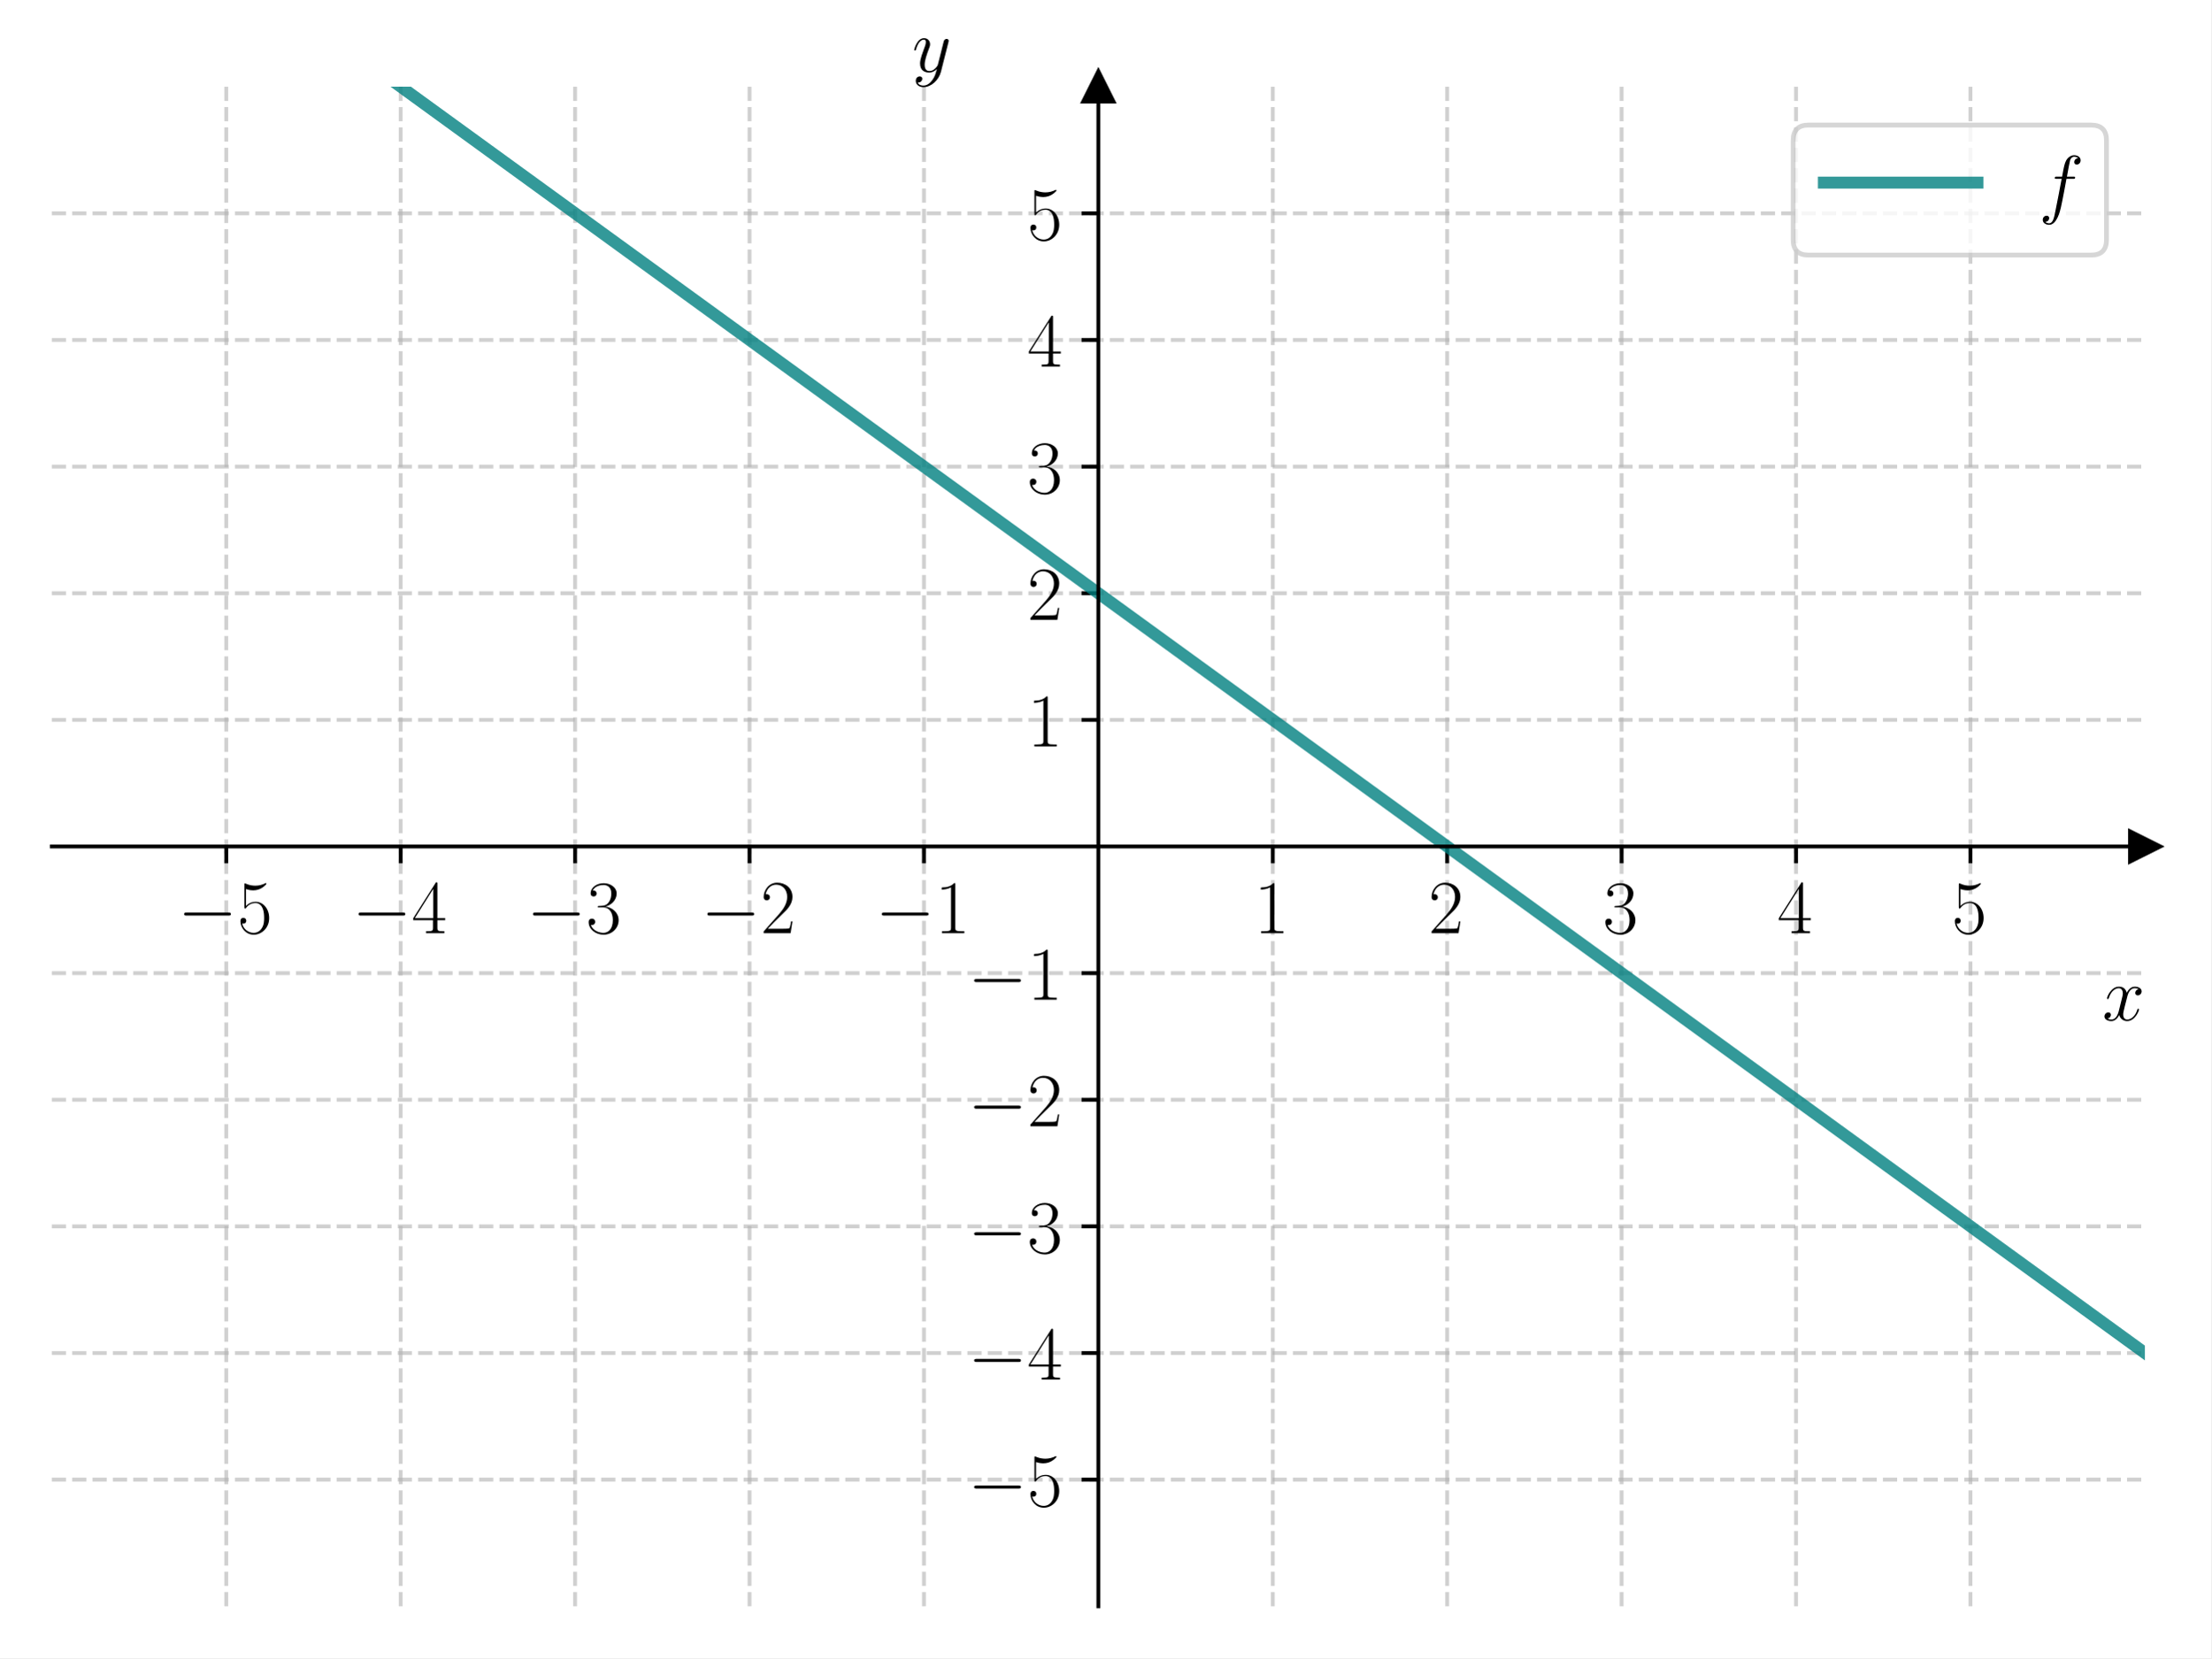
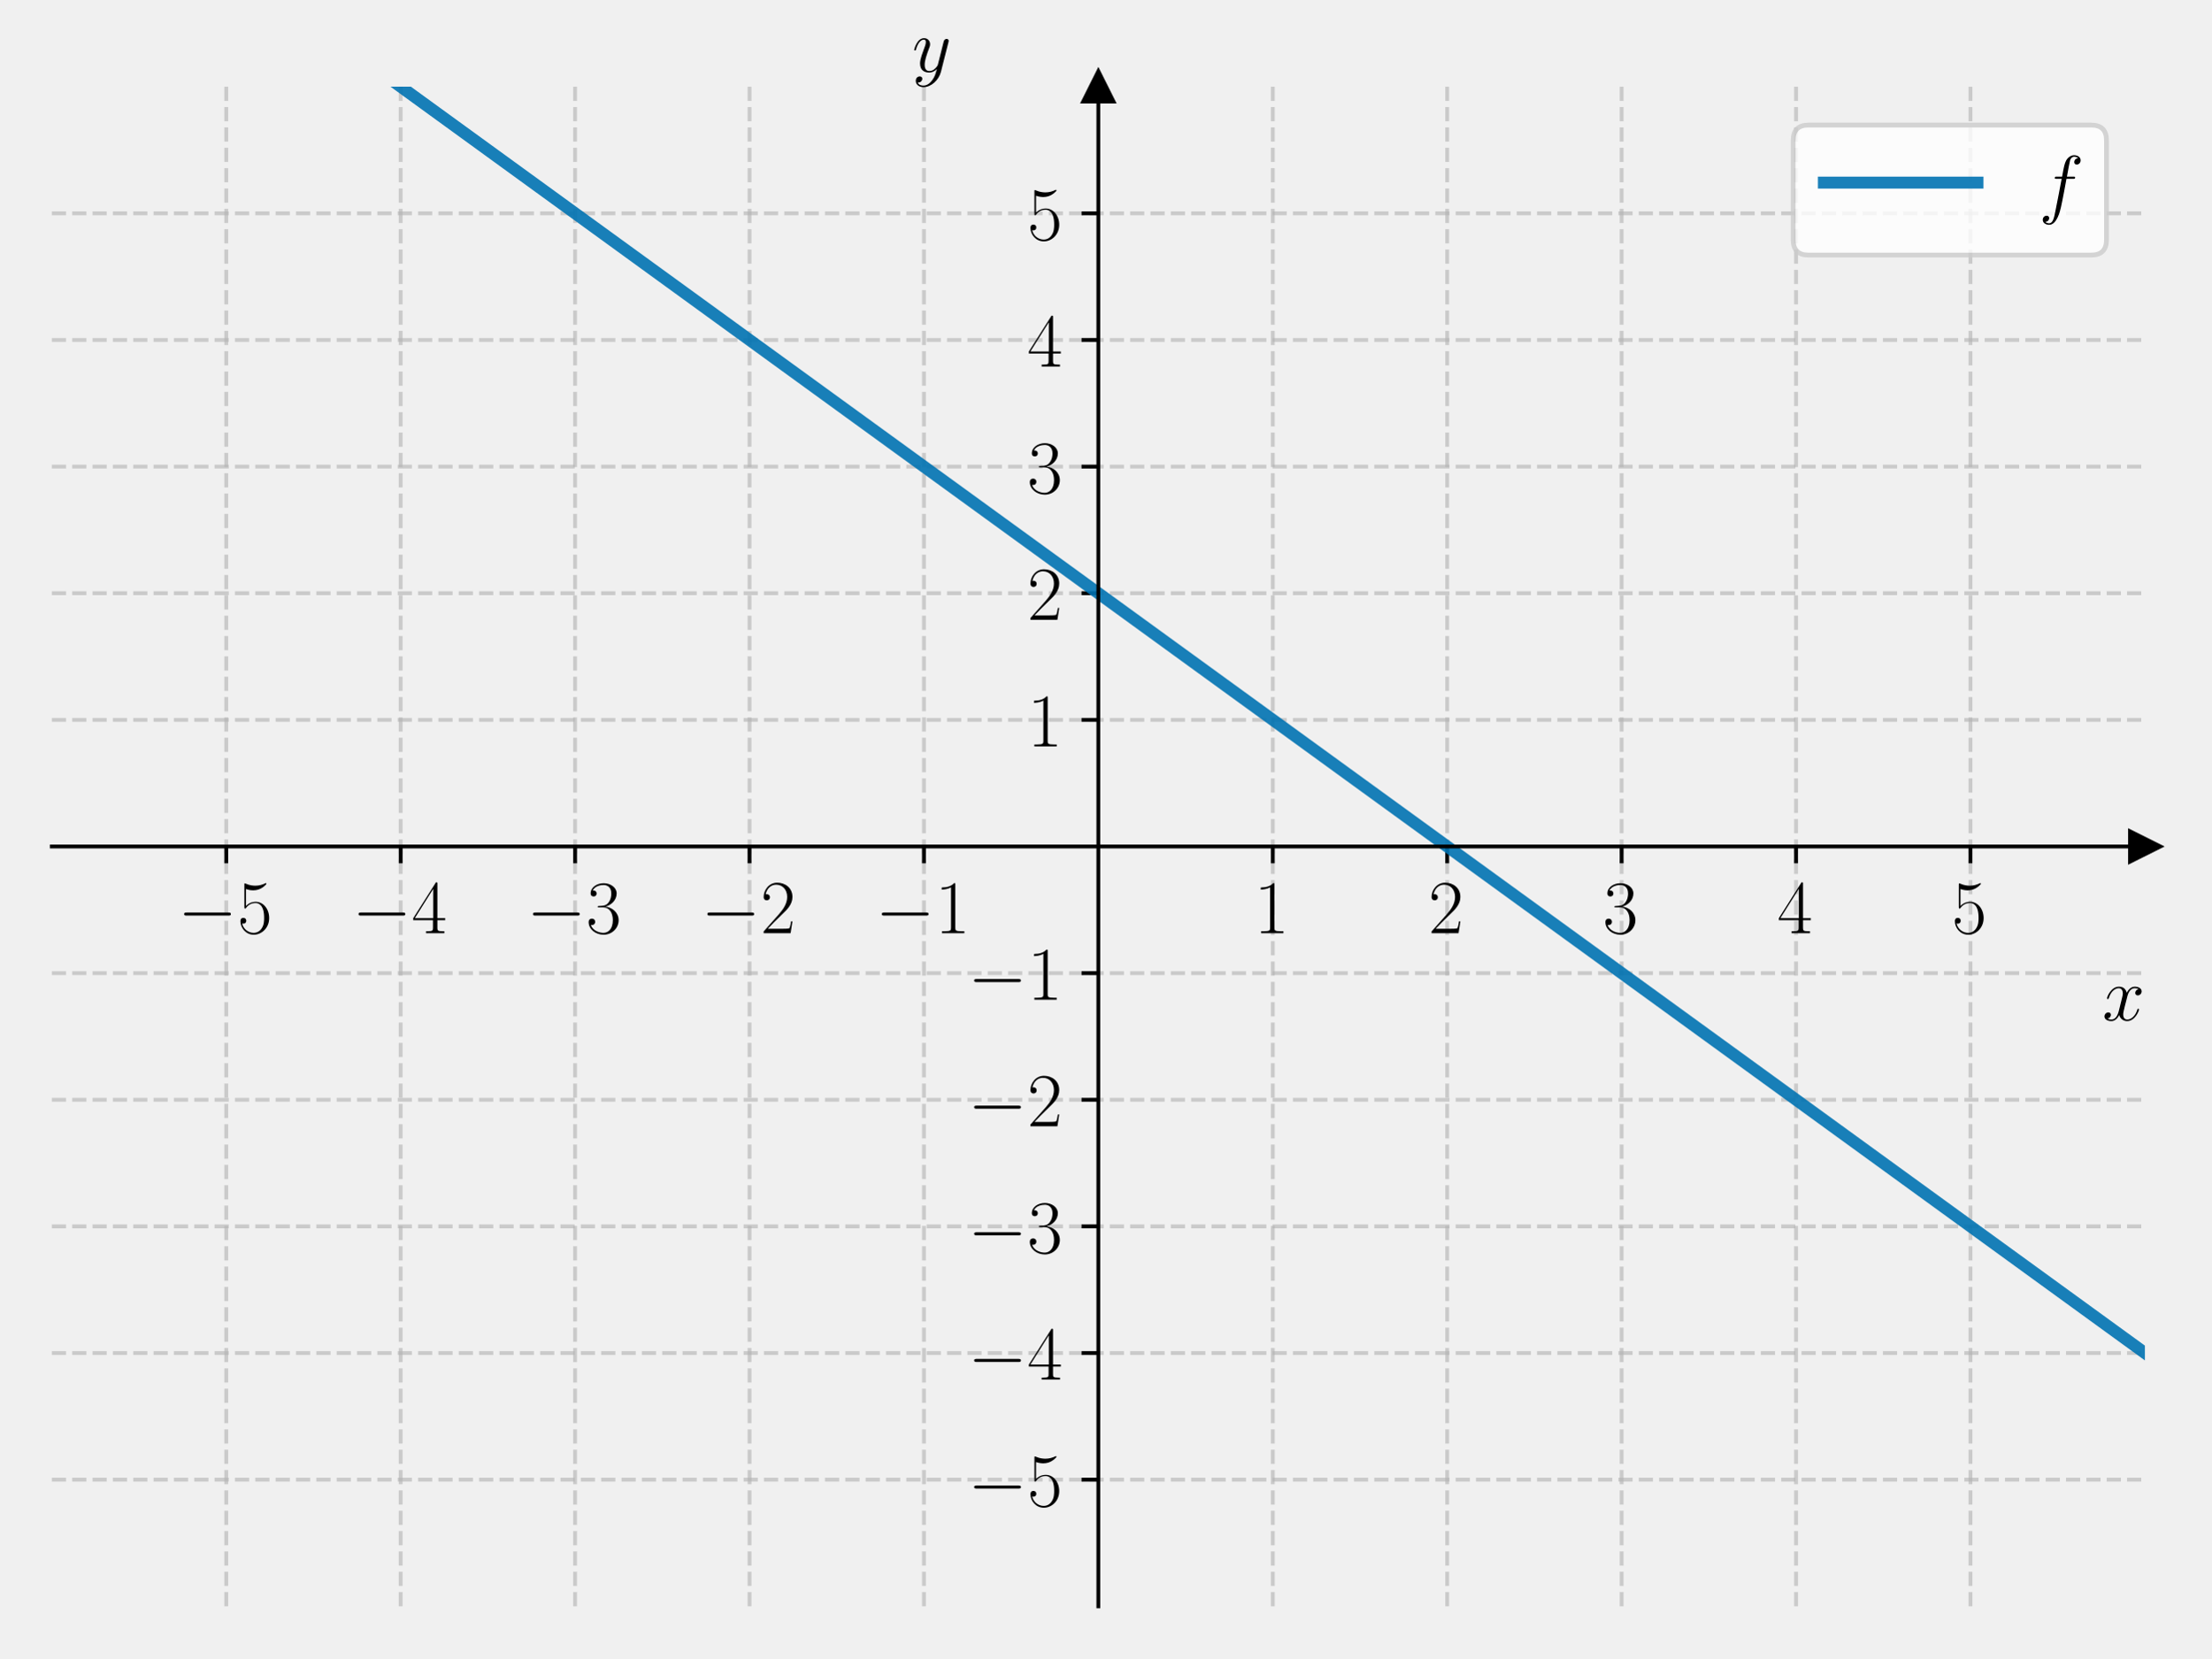
<svg xmlns="http://www.w3.org/2000/svg" xmlns:xlink="http://www.w3.org/1999/xlink" width="460.8pt" height="345.6pt" viewBox="0 0 460.8 345.6" version="1.1">
  <defs>
    <style type="text/css">*{stroke-linejoin: round; stroke-linecap: butt}</style>
  </defs>
  <g id="figure_1">
    <g id="patch_1">
-       <path d="M 0 345.6  L 460.8 345.6  L 460.8 0  L 0 0  z " style="fill: #ffffff" />
+       <path d="M 0 345.6  L 460.8 345.6  L 460.8 0  L 0 0  L 0 345.6  z " style="fill: none" />
    </g>
    <g id="axes_1">
      <g id="patch_2">
-         <path d="M 10.8 334.8  L 447 334.8  L 447 18.065  L 10.8 18.065  z " style="fill: #ffffff" />
+         <path d="M 10.8 334.8  L 447 334.8  L 447 18.065  L 10.8 18.065  L 10.8 334.8  z " style="fill: none" />
      </g>
      <g id="matplotlib.axis_1">
        <g id="xtick_1">
          <g id="line2d_1">
-             <path d="M 47.15 334.8  L 47.15 18.065  " clip-path="url(#p72196f6c27)" style="fill: none; stroke-dasharray: 2.96,1.28; stroke-dashoffset: 0; stroke: #b0b0b0; stroke-opacity: 0.6; stroke-width: 0.8" />
+             <path d="M 47.15 334.8  L 47.15 18.065  " clip-path="url(#pb8bd36caf9)" style="fill: none; stroke-dasharray: 2.96,1.28; stroke-dashoffset: 0; stroke: #b0b0b0; stroke-opacity: 0.6; stroke-width: 0.8" />
          </g>
          <g id="line2d_2">
            <defs>
-               <path id="m424648f8d7" d="M 0 0  L 0 3.5  " style="stroke: #000000; stroke-width: 0.8" />
+               <path id="m32fd265c55" d="M 0 0  L 0 3.5  " style="stroke: #000000; stroke-width: 0.8" />
            </defs>
            <g>
-               <use xlink:href="#m424648f8d7" x="47.15" y="176.432" style="stroke: #000000; stroke-width: 0.8" />
+               <use xlink:href="#m32fd265c55" x="47.15" y="176.432" style="stroke: #000000; stroke-width: 0.8" />
            </g>
          </g>
          <g id="text_1">
            <g transform="translate(37.04901 194.5019) scale(0.16 -0.16)">
              <defs>
                <path id="CMSY10-0" d="M 4218 1472  C 4326 1472 4442 1472 4442 1600  C 4442 1728 4326 1728 4218 1728  L 755 1728  C 646 1728 531 1728 531 1600  C 531 1472 646 1472 755 1472  L 4218 1472  z " transform="scale(0.015625)" />
                <path id="CMR17-35" d="M 730 3692  C 794 3666 1056 3584 1325 3584  C 1920 3584 2246 3911 2432 4100  C 2432 4157 2432 4192 2394 4192  C 2387 4192 2374 4192 2323 4163  C 2099 4058 1837 3973 1517 3973  C 1325 3973 1037 3999 723 4139  C 653 4171 640 4171 634 4171  C 602 4171 595 4164 595 4037  L 595 2203  C 595 2089 595 2057 659 2057  C 691 2057 704 2070 736 2114  C 941 2401 1222 2522 1542 2522  C 1766 2522 2246 2382 2246 1289  C 2246 1085 2246 715 2054 421  C 1894 159 1645 25 1370 25  C 947 25 518 320 403 814  C 429 807 480 795 506 795  C 589 795 749 840 749 1038  C 749 1210 627 1280 506 1280  C 358 1280 262 1190 262 1011  C 262 454 704 -128 1382 -128  C 2042 -128 2669 440 2669 1264  C 2669 2030 2170 2624 1549 2624  C 1222 2624 947 2503 730 2274  L 730 3692  z " transform="scale(0.015625)" />
              </defs>
              <use xlink:href="#CMSY10-0" transform="scale(0.996264)" />
              <use xlink:href="#CMR17-35" transform="translate(77.48747 0) scale(0.996264)" />
            </g>
          </g>
        </g>
        <g id="xtick_2">
          <g id="line2d_3">
-             <path d="M 83.5 334.8  L 83.5 18.065  " clip-path="url(#p72196f6c27)" style="fill: none; stroke-dasharray: 2.96,1.28; stroke-dashoffset: 0; stroke: #b0b0b0; stroke-opacity: 0.6; stroke-width: 0.8" />
+             <path d="M 83.5 334.8  L 83.5 18.065  " clip-path="url(#pb8bd36caf9)" style="fill: none; stroke-dasharray: 2.96,1.28; stroke-dashoffset: 0; stroke: #b0b0b0; stroke-opacity: 0.6; stroke-width: 0.8" />
          </g>
          <g id="line2d_4">
            <g>
-               <use xlink:href="#m424648f8d7" x="83.5" y="176.432" style="stroke: #000000; stroke-width: 0.8" />
+               <use xlink:href="#m32fd265c55" x="83.5" y="176.432" style="stroke: #000000; stroke-width: 0.8" />
            </g>
          </g>
          <g id="text_2">
            <g transform="translate(73.39901 194.5019) scale(0.16 -0.16)">
              <defs>
                <path id="CMR17-34" d="M 2150 4122  C 2150 4256 2144 4256 2029 4256  L 128 1254  L 128 1088  L 1779 1088  L 1779 457  C 1779 224 1766 160 1318 160  L 1197 160  L 1197 0  C 1402 0 1747 0 1965 0  C 2182 0 2528 0 2733 0  L 2733 160  L 2611 160  C 2163 160 2150 224 2150 457  L 2150 1088  L 2803 1088  L 2803 1254  L 2150 1254  L 2150 4122  z M 1798 3703  L 1798 1254  L 256 1254  L 1798 3703  z " transform="scale(0.015625)" />
              </defs>
              <use xlink:href="#CMSY10-0" transform="scale(0.996264)" />
              <use xlink:href="#CMR17-34" transform="translate(77.48747 0) scale(0.996264)" />
            </g>
          </g>
        </g>
        <g id="xtick_3">
          <g id="line2d_5">
-             <path d="M 119.85 334.8  L 119.85 18.065  " clip-path="url(#p72196f6c27)" style="fill: none; stroke-dasharray: 2.96,1.28; stroke-dashoffset: 0; stroke: #b0b0b0; stroke-opacity: 0.6; stroke-width: 0.8" />
+             <path d="M 119.85 334.8  L 119.85 18.065  " clip-path="url(#pb8bd36caf9)" style="fill: none; stroke-dasharray: 2.96,1.28; stroke-dashoffset: 0; stroke: #b0b0b0; stroke-opacity: 0.6; stroke-width: 0.8" />
          </g>
          <g id="line2d_6">
            <g>
-               <use xlink:href="#m424648f8d7" x="119.85" y="176.432" style="stroke: #000000; stroke-width: 0.8" />
+               <use xlink:href="#m32fd265c55" x="119.85" y="176.432" style="stroke: #000000; stroke-width: 0.8" />
            </g>
          </g>
          <g id="text_3">
            <g transform="translate(109.749 194.5019) scale(0.16 -0.16)">
              <defs>
                <path id="CMR17-33" d="M 1414 2157  C 1984 2157 2234 1662 2234 1090  C 2234 320 1824 25 1453 25  C 1114 25 563 194 390 693  C 422 680 454 680 486 680  C 640 680 755 782 755 948  C 755 1133 614 1216 486 1216  C 378 1216 211 1165 211 926  C 211 335 787 -128 1466 -128  C 2176 -128 2720 430 2720 1085  C 2720 1707 2208 2157 1600 2227  C 2086 2328 2554 2756 2554 3329  C 2554 3820 2048 4179 1472 4179  C 890 4179 378 3829 378 3329  C 378 3110 544 3072 627 3072  C 762 3072 877 3155 877 3321  C 877 3486 762 3569 627 3569  C 602 3569 570 3569 544 3557  C 730 3959 1235 4032 1459 4032  C 1683 4032 2106 3925 2106 3320  C 2106 3143 2080 2828 1862 2550  C 1670 2304 1453 2304 1242 2284  C 1210 2284 1062 2269 1037 2269  C 992 2263 966 2257 966 2208  C 966 2163 973 2157 1101 2157  L 1414 2157  z " transform="scale(0.015625)" />
              </defs>
              <use xlink:href="#CMSY10-0" transform="scale(0.996264)" />
              <use xlink:href="#CMR17-33" transform="translate(77.48747 0) scale(0.996264)" />
            </g>
          </g>
        </g>
        <g id="xtick_4">
          <g id="line2d_7">
-             <path d="M 156.2 334.8  L 156.2 18.065  " clip-path="url(#p72196f6c27)" style="fill: none; stroke-dasharray: 2.96,1.28; stroke-dashoffset: 0; stroke: #b0b0b0; stroke-opacity: 0.6; stroke-width: 0.8" />
+             <path d="M 156.2 334.8  L 156.2 18.065  " clip-path="url(#pb8bd36caf9)" style="fill: none; stroke-dasharray: 2.96,1.28; stroke-dashoffset: 0; stroke: #b0b0b0; stroke-opacity: 0.6; stroke-width: 0.8" />
          </g>
          <g id="line2d_8">
            <g>
-               <use xlink:href="#m424648f8d7" x="156.2" y="176.432" style="stroke: #000000; stroke-width: 0.8" />
+               <use xlink:href="#m32fd265c55" x="156.2" y="176.432" style="stroke: #000000; stroke-width: 0.8" />
            </g>
          </g>
          <g id="text_4">
            <g transform="translate(146.099 194.5019) scale(0.16 -0.16)">
              <defs>
                <path id="CMR17-32" d="M 2669 989  L 2554 989  C 2490 536 2438 459 2413 420  C 2381 369 1920 369 1830 369  L 602 369  C 832 619 1280 1072 1824 1597  C 2214 1967 2669 2402 2669 3035  C 2669 3790 2067 4224 1395 4224  C 691 4224 262 3604 262 3030  C 262 2780 448 2748 525 2748  C 589 2748 781 2787 781 3010  C 781 3207 614 3264 525 3264  C 486 3264 448 3258 422 3245  C 544 3790 915 4058 1306 4058  C 1862 4058 2227 3617 2227 3035  C 2227 2479 1901 2000 1536 1584  L 262 146  L 262 0  L 2515 0  L 2669 989  z " transform="scale(0.015625)" />
              </defs>
              <use xlink:href="#CMSY10-0" transform="scale(0.996264)" />
              <use xlink:href="#CMR17-32" transform="translate(77.48747 0) scale(0.996264)" />
            </g>
          </g>
        </g>
        <g id="xtick_5">
          <g id="line2d_9">
-             <path d="M 192.55 334.8  L 192.55 18.065  " clip-path="url(#p72196f6c27)" style="fill: none; stroke-dasharray: 2.96,1.28; stroke-dashoffset: 0; stroke: #b0b0b0; stroke-opacity: 0.6; stroke-width: 0.8" />
+             <path d="M 192.55 334.8  L 192.55 18.065  " clip-path="url(#pb8bd36caf9)" style="fill: none; stroke-dasharray: 2.96,1.28; stroke-dashoffset: 0; stroke: #b0b0b0; stroke-opacity: 0.6; stroke-width: 0.8" />
          </g>
          <g id="line2d_10">
            <g>
-               <use xlink:href="#m424648f8d7" x="192.55" y="176.432" style="stroke: #000000; stroke-width: 0.8" />
+               <use xlink:href="#m32fd265c55" x="192.55" y="176.432" style="stroke: #000000; stroke-width: 0.8" />
            </g>
          </g>
          <g id="text_5">
            <g transform="translate(182.449 194.5019) scale(0.16 -0.16)">
              <defs>
                <path id="CMR17-31" d="M 1702 4058  C 1702 4192 1696 4192 1606 4192  C 1357 3916 979 3827 621 3827  C 602 3827 570 3827 563 3808  C 557 3795 557 3782 557 3648  C 755 3648 1088 3686 1344 3839  L 1344 461  C 1344 236 1331 160 781 160  L 589 160  L 589 0  C 896 0 1216 0 1523 0  C 1830 0 2150 0 2458 0  L 2458 160  L 2266 160  C 1715 160 1702 230 1702 458  L 1702 4058  z " transform="scale(0.015625)" />
              </defs>
              <use xlink:href="#CMSY10-0" transform="scale(0.996264)" />
              <use xlink:href="#CMR17-31" transform="translate(77.48747 0) scale(0.996264)" />
            </g>
          </g>
        </g>
        <g id="xtick_6">
          <g id="line2d_11">
-             <path d="M 265.25 334.8  L 265.25 18.065  " clip-path="url(#p72196f6c27)" style="fill: none; stroke-dasharray: 2.96,1.28; stroke-dashoffset: 0; stroke: #b0b0b0; stroke-opacity: 0.6; stroke-width: 0.8" />
+             <path d="M 265.25 334.8  L 265.25 18.065  " clip-path="url(#pb8bd36caf9)" style="fill: none; stroke-dasharray: 2.96,1.28; stroke-dashoffset: 0; stroke: #b0b0b0; stroke-opacity: 0.6; stroke-width: 0.8" />
          </g>
          <g id="line2d_12">
            <g>
-               <use xlink:href="#m424648f8d7" x="265.25" y="176.432" style="stroke: #000000; stroke-width: 0.8" />
+               <use xlink:href="#m32fd265c55" x="265.25" y="176.432" style="stroke: #000000; stroke-width: 0.8" />
            </g>
          </g>
          <g id="text_6">
            <g transform="translate(261.348 194.5019) scale(0.16 -0.16)">
              <use xlink:href="#CMR17-31" transform="scale(0.996264)" />
            </g>
          </g>
        </g>
        <g id="xtick_7">
          <g id="line2d_13">
-             <path d="M 301.6 334.8  L 301.6 18.065  " clip-path="url(#p72196f6c27)" style="fill: none; stroke-dasharray: 2.96,1.28; stroke-dashoffset: 0; stroke: #b0b0b0; stroke-opacity: 0.6; stroke-width: 0.8" />
+             <path d="M 301.6 334.8  L 301.6 18.065  " clip-path="url(#pb8bd36caf9)" style="fill: none; stroke-dasharray: 2.96,1.28; stroke-dashoffset: 0; stroke: #b0b0b0; stroke-opacity: 0.6; stroke-width: 0.8" />
          </g>
          <g id="line2d_14">
            <g>
-               <use xlink:href="#m424648f8d7" x="301.6" y="176.432" style="stroke: #000000; stroke-width: 0.8" />
+               <use xlink:href="#m32fd265c55" x="301.6" y="176.432" style="stroke: #000000; stroke-width: 0.8" />
            </g>
          </g>
          <g id="text_7">
            <g transform="translate(297.698 194.5019) scale(0.16 -0.16)">
              <use xlink:href="#CMR17-32" transform="scale(0.996264)" />
            </g>
          </g>
        </g>
        <g id="xtick_8">
          <g id="line2d_15">
-             <path d="M 337.95 334.8  L 337.95 18.065  " clip-path="url(#p72196f6c27)" style="fill: none; stroke-dasharray: 2.96,1.28; stroke-dashoffset: 0; stroke: #b0b0b0; stroke-opacity: 0.6; stroke-width: 0.8" />
+             <path d="M 337.95 334.8  L 337.95 18.065  " clip-path="url(#pb8bd36caf9)" style="fill: none; stroke-dasharray: 2.96,1.28; stroke-dashoffset: 0; stroke: #b0b0b0; stroke-opacity: 0.6; stroke-width: 0.8" />
          </g>
          <g id="line2d_16">
            <g>
-               <use xlink:href="#m424648f8d7" x="337.95" y="176.432" style="stroke: #000000; stroke-width: 0.8" />
+               <use xlink:href="#m32fd265c55" x="337.95" y="176.432" style="stroke: #000000; stroke-width: 0.8" />
            </g>
          </g>
          <g id="text_8">
            <g transform="translate(334.048 194.5019) scale(0.16 -0.16)">
              <use xlink:href="#CMR17-33" transform="scale(0.996264)" />
            </g>
          </g>
        </g>
        <g id="xtick_9">
          <g id="line2d_17">
-             <path d="M 374.3 334.8  L 374.3 18.065  " clip-path="url(#p72196f6c27)" style="fill: none; stroke-dasharray: 2.96,1.28; stroke-dashoffset: 0; stroke: #b0b0b0; stroke-opacity: 0.6; stroke-width: 0.8" />
+             <path d="M 374.3 334.8  L 374.3 18.065  " clip-path="url(#pb8bd36caf9)" style="fill: none; stroke-dasharray: 2.96,1.28; stroke-dashoffset: 0; stroke: #b0b0b0; stroke-opacity: 0.6; stroke-width: 0.8" />
          </g>
          <g id="line2d_18">
            <g>
-               <use xlink:href="#m424648f8d7" x="374.3" y="176.432" style="stroke: #000000; stroke-width: 0.8" />
+               <use xlink:href="#m32fd265c55" x="374.3" y="176.432" style="stroke: #000000; stroke-width: 0.8" />
            </g>
          </g>
          <g id="text_9">
            <g transform="translate(370.398 194.5019) scale(0.16 -0.16)">
              <use xlink:href="#CMR17-34" transform="scale(0.996264)" />
            </g>
          </g>
        </g>
        <g id="xtick_10">
          <g id="line2d_19">
-             <path d="M 410.65 334.8  L 410.65 18.065  " clip-path="url(#p72196f6c27)" style="fill: none; stroke-dasharray: 2.96,1.28; stroke-dashoffset: 0; stroke: #b0b0b0; stroke-opacity: 0.6; stroke-width: 0.8" />
+             <path d="M 410.65 334.8  L 410.65 18.065  " clip-path="url(#pb8bd36caf9)" style="fill: none; stroke-dasharray: 2.96,1.28; stroke-dashoffset: 0; stroke: #b0b0b0; stroke-opacity: 0.6; stroke-width: 0.8" />
          </g>
          <g id="line2d_20">
            <g>
-               <use xlink:href="#m424648f8d7" x="410.65" y="176.432" style="stroke: #000000; stroke-width: 0.8" />
+               <use xlink:href="#m32fd265c55" x="410.65" y="176.432" style="stroke: #000000; stroke-width: 0.8" />
            </g>
          </g>
          <g id="text_10">
            <g transform="translate(406.748 194.5019) scale(0.16 -0.16)">
              <use xlink:href="#CMR17-35" transform="scale(0.996264)" />
            </g>
          </g>
        </g>
        <g id="text_11">
          <g transform="translate(438.1306 212.6709) scale(0.16 -0.16)">
            <defs>
              <path id="CMMI12-78" d="M 3034 2606  C 2829 2567 2752 2414 2752 2293  C 2752 2139 2874 2088 2963 2088  C 3155 2088 3290 2254 3290 2427  C 3290 2695 2982 2816 2714 2816  C 2323 2816 2106 2433 2048 2312  C 1901 2816 1504 2816 1389 2816  C 736 2816 390 1980 390 1839  C 390 1814 416 1782 461 1782  C 512 1782 525 1820 538 1846  C 755 2555 1184 2689 1370 2689  C 1658 2689 1715 2420 1715 2267  C 1715 2127 1677 1980 1600 1673  L 1382 798  C 1286 415 1101 64 762 64  C 730 64 570 64 435 147  C 666 192 717 383 717 460  C 717 588 621 664 499 664  C 346 664 179 530 179 326  C 179 57 480 -64 755 -64  C 1062 -64 1280 179 1414 441  C 1517 64 1837 -64 2074 -64  C 2726 -64 3072 773 3072 913  C 3072 945 3046 971 3008 971  C 2950 971 2944 939 2925 888  C 2752 326 2381 64 2093 64  C 1869 64 1747 230 1747 492  C 1747 632 1773 734 1875 1156  L 2099 2024  C 2195 2408 2413 2689 2707 2689  C 2720 2689 2899 2689 3034 2606  z " transform="scale(0.015625)" />
            </defs>
            <use xlink:href="#CMMI12-78" transform="scale(0.996264)" />
          </g>
        </g>
      </g>
      <g id="matplotlib.axis_2">
        <g id="ytick_1">
          <g id="line2d_21">
-             <path d="M 10.8 308.405  L 447 308.405  " clip-path="url(#p72196f6c27)" style="fill: none; stroke-dasharray: 2.96,1.28; stroke-dashoffset: 0; stroke: #b0b0b0; stroke-opacity: 0.6; stroke-width: 0.8" />
+             <path d="M 10.8 308.405  L 447 308.405  " clip-path="url(#pb8bd36caf9)" style="fill: none; stroke-dasharray: 2.96,1.28; stroke-dashoffset: 0; stroke: #b0b0b0; stroke-opacity: 0.6; stroke-width: 0.8" />
          </g>
          <g id="line2d_22">
            <defs>
-               <path id="md5917246c1" d="M 0 0  L -3.5 0  " style="stroke: #000000; stroke-width: 0.8" />
+               <path id="mb838b4bdeb" d="M 0 0  L -3.5 0  " style="stroke: #000000; stroke-width: 0.8" />
            </defs>
            <g>
-               <use xlink:href="#md5917246c1" x="228.9" y="308.405" style="stroke: #000000; stroke-width: 0.8" />
+               <use xlink:href="#mb838b4bdeb" x="228.9" y="308.405" style="stroke: #000000; stroke-width: 0.8" />
            </g>
          </g>
          <g id="text_12">
            <g transform="translate(201.698 313.9402) scale(0.16 -0.16)">
              <use xlink:href="#CMSY10-0" transform="scale(0.996264)" />
              <use xlink:href="#CMR17-35" transform="translate(77.48747 0) scale(0.996264)" />
            </g>
          </g>
        </g>
        <g id="ytick_2">
          <g id="line2d_23">
-             <path d="M 10.8 282.011  L 447 282.011  " clip-path="url(#p72196f6c27)" style="fill: none; stroke-dasharray: 2.96,1.28; stroke-dashoffset: 0; stroke: #b0b0b0; stroke-opacity: 0.6; stroke-width: 0.8" />
+             <path d="M 10.8 282.011  L 447 282.011  " clip-path="url(#pb8bd36caf9)" style="fill: none; stroke-dasharray: 2.96,1.28; stroke-dashoffset: 0; stroke: #b0b0b0; stroke-opacity: 0.6; stroke-width: 0.8" />
          </g>
          <g id="line2d_24">
            <g>
-               <use xlink:href="#md5917246c1" x="228.9" y="282.011" style="stroke: #000000; stroke-width: 0.8" />
+               <use xlink:href="#mb838b4bdeb" x="228.9" y="282.011" style="stroke: #000000; stroke-width: 0.8" />
            </g>
          </g>
          <g id="text_13">
            <g transform="translate(201.698 287.5455) scale(0.16 -0.16)">
              <use xlink:href="#CMSY10-0" transform="scale(0.996264)" />
              <use xlink:href="#CMR17-34" transform="translate(77.48747 0) scale(0.996264)" />
            </g>
          </g>
        </g>
        <g id="ytick_3">
          <g id="line2d_25">
-             <path d="M 10.8 255.616  L 447 255.616  " clip-path="url(#p72196f6c27)" style="fill: none; stroke-dasharray: 2.96,1.28; stroke-dashoffset: 0; stroke: #b0b0b0; stroke-opacity: 0.6; stroke-width: 0.8" />
+             <path d="M 10.8 255.616  L 447 255.616  " clip-path="url(#pb8bd36caf9)" style="fill: none; stroke-dasharray: 2.96,1.28; stroke-dashoffset: 0; stroke: #b0b0b0; stroke-opacity: 0.6; stroke-width: 0.8" />
          </g>
          <g id="line2d_26">
            <g>
-               <use xlink:href="#md5917246c1" x="228.9" y="255.616" style="stroke: #000000; stroke-width: 0.8" />
+               <use xlink:href="#mb838b4bdeb" x="228.9" y="255.616" style="stroke: #000000; stroke-width: 0.8" />
            </g>
          </g>
          <g id="text_14">
            <g transform="translate(201.698 261.1509) scale(0.16 -0.16)">
              <use xlink:href="#CMSY10-0" transform="scale(0.996264)" />
              <use xlink:href="#CMR17-33" transform="translate(77.48747 0) scale(0.996264)" />
            </g>
          </g>
        </g>
        <g id="ytick_4">
          <g id="line2d_27">
-             <path d="M 10.8 229.222  L 447 229.222  " clip-path="url(#p72196f6c27)" style="fill: none; stroke-dasharray: 2.96,1.28; stroke-dashoffset: 0; stroke: #b0b0b0; stroke-opacity: 0.6; stroke-width: 0.8" />
+             <path d="M 10.8 229.222  L 447 229.222  " clip-path="url(#pb8bd36caf9)" style="fill: none; stroke-dasharray: 2.96,1.28; stroke-dashoffset: 0; stroke: #b0b0b0; stroke-opacity: 0.6; stroke-width: 0.8" />
          </g>
          <g id="line2d_28">
            <g>
-               <use xlink:href="#md5917246c1" x="228.9" y="229.222" style="stroke: #000000; stroke-width: 0.8" />
+               <use xlink:href="#mb838b4bdeb" x="228.9" y="229.222" style="stroke: #000000; stroke-width: 0.8" />
            </g>
          </g>
          <g id="text_15">
            <g transform="translate(201.698 234.7563) scale(0.16 -0.16)">
              <use xlink:href="#CMSY10-0" transform="scale(0.996264)" />
              <use xlink:href="#CMR17-32" transform="translate(77.48747 0) scale(0.996264)" />
            </g>
          </g>
        </g>
        <g id="ytick_5">
          <g id="line2d_29">
-             <path d="M 10.8 202.827  L 447 202.827  " clip-path="url(#p72196f6c27)" style="fill: none; stroke-dasharray: 2.96,1.28; stroke-dashoffset: 0; stroke: #b0b0b0; stroke-opacity: 0.6; stroke-width: 0.8" />
+             <path d="M 10.8 202.827  L 447 202.827  " clip-path="url(#pb8bd36caf9)" style="fill: none; stroke-dasharray: 2.96,1.28; stroke-dashoffset: 0; stroke: #b0b0b0; stroke-opacity: 0.6; stroke-width: 0.8" />
          </g>
          <g id="line2d_30">
            <g>
-               <use xlink:href="#md5917246c1" x="228.9" y="202.827" style="stroke: #000000; stroke-width: 0.8" />
+               <use xlink:href="#mb838b4bdeb" x="228.9" y="202.827" style="stroke: #000000; stroke-width: 0.8" />
            </g>
          </g>
          <g id="text_16">
            <g transform="translate(201.698 208.3617) scale(0.16 -0.16)">
              <use xlink:href="#CMSY10-0" transform="scale(0.996264)" />
              <use xlink:href="#CMR17-31" transform="translate(77.48747 0) scale(0.996264)" />
            </g>
          </g>
        </g>
        <g id="ytick_6">
          <g id="line2d_31">
-             <path d="M 10.8 150.038  L 447 150.038  " clip-path="url(#p72196f6c27)" style="fill: none; stroke-dasharray: 2.96,1.28; stroke-dashoffset: 0; stroke: #b0b0b0; stroke-opacity: 0.6; stroke-width: 0.8" />
+             <path d="M 10.8 150.038  L 447 150.038  " clip-path="url(#pb8bd36caf9)" style="fill: none; stroke-dasharray: 2.96,1.28; stroke-dashoffset: 0; stroke: #b0b0b0; stroke-opacity: 0.6; stroke-width: 0.8" />
          </g>
          <g id="line2d_32">
            <g>
-               <use xlink:href="#md5917246c1" x="228.9" y="150.038" style="stroke: #000000; stroke-width: 0.8" />
+               <use xlink:href="#mb838b4bdeb" x="228.9" y="150.038" style="stroke: #000000; stroke-width: 0.8" />
            </g>
          </g>
          <g id="text_17">
            <g transform="translate(214.096 155.5724) scale(0.16 -0.16)">
              <use xlink:href="#CMR17-31" transform="scale(0.996264)" />
            </g>
          </g>
        </g>
        <g id="ytick_7">
          <g id="line2d_33">
-             <path d="M 10.8 123.643  L 447 123.643  " clip-path="url(#p72196f6c27)" style="fill: none; stroke-dasharray: 2.96,1.28; stroke-dashoffset: 0; stroke: #b0b0b0; stroke-opacity: 0.6; stroke-width: 0.8" />
+             <path d="M 10.8 123.643  L 447 123.643  " clip-path="url(#pb8bd36caf9)" style="fill: none; stroke-dasharray: 2.96,1.28; stroke-dashoffset: 0; stroke: #b0b0b0; stroke-opacity: 0.6; stroke-width: 0.8" />
          </g>
          <g id="line2d_34">
            <g>
-               <use xlink:href="#md5917246c1" x="228.9" y="123.643" style="stroke: #000000; stroke-width: 0.8" />
+               <use xlink:href="#mb838b4bdeb" x="228.9" y="123.643" style="stroke: #000000; stroke-width: 0.8" />
            </g>
          </g>
          <g id="text_18">
            <g transform="translate(214.096 129.1778) scale(0.16 -0.16)">
              <use xlink:href="#CMR17-32" transform="scale(0.996264)" />
            </g>
          </g>
        </g>
        <g id="ytick_8">
          <g id="line2d_35">
-             <path d="M 10.8 97.248  L 447 97.248  " clip-path="url(#p72196f6c27)" style="fill: none; stroke-dasharray: 2.96,1.28; stroke-dashoffset: 0; stroke: #b0b0b0; stroke-opacity: 0.6; stroke-width: 0.8" />
+             <path d="M 10.8 97.248  L 447 97.248  " clip-path="url(#pb8bd36caf9)" style="fill: none; stroke-dasharray: 2.96,1.28; stroke-dashoffset: 0; stroke: #b0b0b0; stroke-opacity: 0.6; stroke-width: 0.8" />
          </g>
          <g id="line2d_36">
            <g>
-               <use xlink:href="#md5917246c1" x="228.9" y="97.248" style="stroke: #000000; stroke-width: 0.8" />
+               <use xlink:href="#mb838b4bdeb" x="228.9" y="97.248" style="stroke: #000000; stroke-width: 0.8" />
            </g>
          </g>
          <g id="text_19">
            <g transform="translate(214.096 102.7832) scale(0.16 -0.16)">
              <use xlink:href="#CMR17-33" transform="scale(0.996264)" />
            </g>
          </g>
        </g>
        <g id="ytick_9">
          <g id="line2d_37">
-             <path d="M 10.8 70.854  L 447 70.854  " clip-path="url(#p72196f6c27)" style="fill: none; stroke-dasharray: 2.96,1.28; stroke-dashoffset: 0; stroke: #b0b0b0; stroke-opacity: 0.6; stroke-width: 0.8" />
+             <path d="M 10.8 70.854  L 447 70.854  " clip-path="url(#pb8bd36caf9)" style="fill: none; stroke-dasharray: 2.96,1.28; stroke-dashoffset: 0; stroke: #b0b0b0; stroke-opacity: 0.6; stroke-width: 0.8" />
          </g>
          <g id="line2d_38">
            <g>
-               <use xlink:href="#md5917246c1" x="228.9" y="70.854" style="stroke: #000000; stroke-width: 0.8" />
+               <use xlink:href="#mb838b4bdeb" x="228.9" y="70.854" style="stroke: #000000; stroke-width: 0.8" />
            </g>
          </g>
          <g id="text_20">
            <g transform="translate(214.096 76.38857) scale(0.16 -0.16)">
              <use xlink:href="#CMR17-34" transform="scale(0.996264)" />
            </g>
          </g>
        </g>
        <g id="ytick_10">
          <g id="line2d_39">
-             <path d="M 10.8 44.459  L 447 44.459  " clip-path="url(#p72196f6c27)" style="fill: none; stroke-dasharray: 2.96,1.28; stroke-dashoffset: 0; stroke: #b0b0b0; stroke-opacity: 0.6; stroke-width: 0.8" />
+             <path d="M 10.8 44.459  L 447 44.459  " clip-path="url(#pb8bd36caf9)" style="fill: none; stroke-dasharray: 2.96,1.28; stroke-dashoffset: 0; stroke: #b0b0b0; stroke-opacity: 0.6; stroke-width: 0.8" />
          </g>
          <g id="line2d_40">
            <g>
-               <use xlink:href="#md5917246c1" x="228.9" y="44.459" style="stroke: #000000; stroke-width: 0.8" />
+               <use xlink:href="#mb838b4bdeb" x="228.9" y="44.459" style="stroke: #000000; stroke-width: 0.8" />
            </g>
          </g>
          <g id="text_21">
            <g transform="translate(214.096 49.99395) scale(0.16 -0.16)">
              <use xlink:href="#CMR17-35" transform="scale(0.996264)" />
            </g>
          </g>
        </g>
        <g id="text_22">
          <g transform="translate(190.0877 14.96506) scale(0.16 -0.16)">
            <defs>
              <path id="CMMI12-79" d="M 1683 -700  C 1510 -939 1261 -1152 947 -1152  C 870 -1152 563 -1152 467 -889  C 486 -895 518 -895 531 -895  C 723 -895 851 -729 851 -582  C 851 -435 730 -384 634 -384  C 531 -384 307 -458 307 -759  C 307 -1071 582 -1286 947 -1286  C 1587 -1286 2234 -700 2413 6  L 3040 2485  C 3046 2517 3059 2556 3059 2594  C 3059 2689 2982 2753 2886 2753  C 2829 2753 2694 2727 2643 2535  L 2170 658  C 2138 543 2138 530 2086 460  C 1958 281 1747 64 1440 64  C 1082 64 1050 415 1050 588  C 1050 952 1222 1443 1395 1903  C 1466 2088 1504 2178 1504 2305  C 1504 2574 1312 2816 998 2816  C 410 2816 173 1890 173 1839  C 173 1814 198 1782 243 1782  C 301 1782 307 1807 333 1897  C 486 2433 730 2689 979 2689  C 1037 2689 1146 2689 1146 2478  C 1146 2312 1075 2127 979 1884  C 666 1047 666 837 666 683  C 666 77 1101 -64 1421 -64  C 1606 -64 1837 -6 2061 230  L 2067 224  C 1971 -147 1907 -392 1683 -700  z " transform="scale(0.015625)" />
            </defs>
            <use xlink:href="#CMMI12-79" transform="scale(0.996264)" />
          </g>
        </g>
      </g>
      <g id="line2d_41">
        <defs>
-           <path id="me1f5baeafd" d="M 3 0  L -3 -3  L -3 3  z " style="stroke: #000000; stroke-linejoin: miter" />
+           <path id="m129b4d6bf3" d="M 3 0  L -3 -3  L -3 3  z " style="stroke: #000000; stroke-linejoin: miter" />
        </defs>
        <g>
-           <use xlink:href="#me1f5baeafd" x="447" y="176.432" style="stroke: #000000; stroke-linejoin: miter" />
+           <use xlink:href="#m129b4d6bf3" x="447" y="176.432" style="stroke: #000000; stroke-linejoin: miter" />
        </g>
      </g>
      <g id="line2d_42">
        <defs>
-           <path id="m718f0d85e0" d="M 0 -3  L -3 3  L 3 3  z " style="stroke: #000000; stroke-linejoin: miter" />
+           <path id="m3a073b05da" d="M 0 -3  L -3 3  L 3 3  z " style="stroke: #000000; stroke-linejoin: miter" />
        </defs>
        <g>
-           <use xlink:href="#m718f0d85e0" x="228.9" y="18.065" style="stroke: #000000; stroke-linejoin: miter" />
+           <use xlink:href="#m3a073b05da" x="228.9" y="18.065" style="stroke: #000000; stroke-linejoin: miter" />
        </g>
      </g>
      <g id="line2d_43">
-         <path d="M 57.245 -1  L 447 282.011  L 447 282.011  " clip-path="url(#p72196f6c27)" style="fill: none; stroke: #008080; stroke-opacity: 0.8; stroke-width: 2.5; stroke-linecap: square" />
+         <path d="M 57.245 -1  L 447 282.011  L 447 282.011  " clip-path="url(#pb8bd36caf9)" style="fill: none; stroke: #0072b2; stroke-opacity: 0.9; stroke-width: 2.5; stroke-linecap: square" />
      </g>
      <g id="patch_3">
        <path d="M 228.9 334.8  L 228.9 18.065  " style="fill: none; stroke: #000000; stroke-width: 0.8; stroke-linejoin: miter; stroke-linecap: square" />
      </g>
      <g id="patch_4">
        <path d="M 447 334.8  L 447 18.065  " style="fill: none" />
      </g>
      <g id="patch_5">
        <path d="M 10.8 176.432  L 447 176.432  " style="fill: none; stroke: #000000; stroke-width: 0.8; stroke-linejoin: miter; stroke-linecap: square" />
      </g>
      <g id="patch_6">
        <path d="M 10.8 18.065  L 447 18.065  " style="fill: none" />
      </g>
      <g id="legend_1">
        <g id="patch_7">
          <path d="M 376.907 53.164  L 435.8 53.164  Q 439 53.164 439 49.964  L 439 29.265  Q 439 26.065 435.8 26.065  L 376.907 26.065  Q 373.707 26.065 373.707 29.265  L 373.707 49.964  Q 373.707 53.164 376.907 53.164  z " style="fill: #ffffff; opacity: 0.8; stroke: #cccccc; stroke-linejoin: miter" />
        </g>
        <g id="line2d_44">
-           <path d="M 380.107 38.065  L 396.107 38.065  L 412.107 38.065  " style="fill: none; stroke: #008080; stroke-opacity: 0.8; stroke-width: 2.5; stroke-linecap: square" />
+           <path d="M 380.107 38.065  L 396.107 38.065  L 412.107 38.065  " style="fill: none; stroke: #0072b2; stroke-opacity: 0.9; stroke-width: 2.5; stroke-linecap: square" />
        </g>
        <g id="text_23">
          <g transform="translate(424.9067 43.66453) scale(0.16 -0.16)">
            <defs>
              <path id="CMMI12-66" d="M 2854 2566  C 2982 2566 3034 2566 3034 2688  C 3034 2752 2982 2752 2867 2752  L 2349 2752  C 2470 3429 2560 3897 2611 4107  C 2650 4265 2784 4416 2950 4416  C 3085 4416 3219 4358 3283 4298  C 3034 4272 2957 4082 2957 3969  C 2957 3837 3053 3759 3174 3759  C 3302 3759 3494 3870 3494 4119  C 3494 4393 3226 4544 2944 4544  C 2669 4544 2400 4334 2272 4078  C 2157 3848 2093 3611 1946 2752  L 1517 2752  C 1395 2752 1331 2752 1331 2637  C 1331 2566 1370 2566 1498 2566  L 1907 2566  C 1792 1976 1530 542 1382 -137  C 1274 -689 1178 -1152 858 -1152  C 838 -1152 653 -1152 538 -1031  C 864 -1005 864 -726 864 -720  C 864 -593 768 -517 646 -517  C 518 -517 326 -625 326 -867  C 326 -1140 608 -1280 858 -1280  C 1510 -1280 1779 -118 1850 199  C 1965 688 2278 2376 2310 2566  L 2854 2566  z " transform="scale(0.015625)" />
            </defs>
            <use xlink:href="#CMMI12-66" transform="scale(0.996264)" />
          </g>
        </g>
      </g>
    </g>
  </g>
  <defs>
-     <clipPath id="p72196f6c27">
+     <clipPath id="pb8bd36caf9">
      <rect x="10.8" y="18.065" width="436.2" height="316.735" />
    </clipPath>
  </defs>
</svg>
